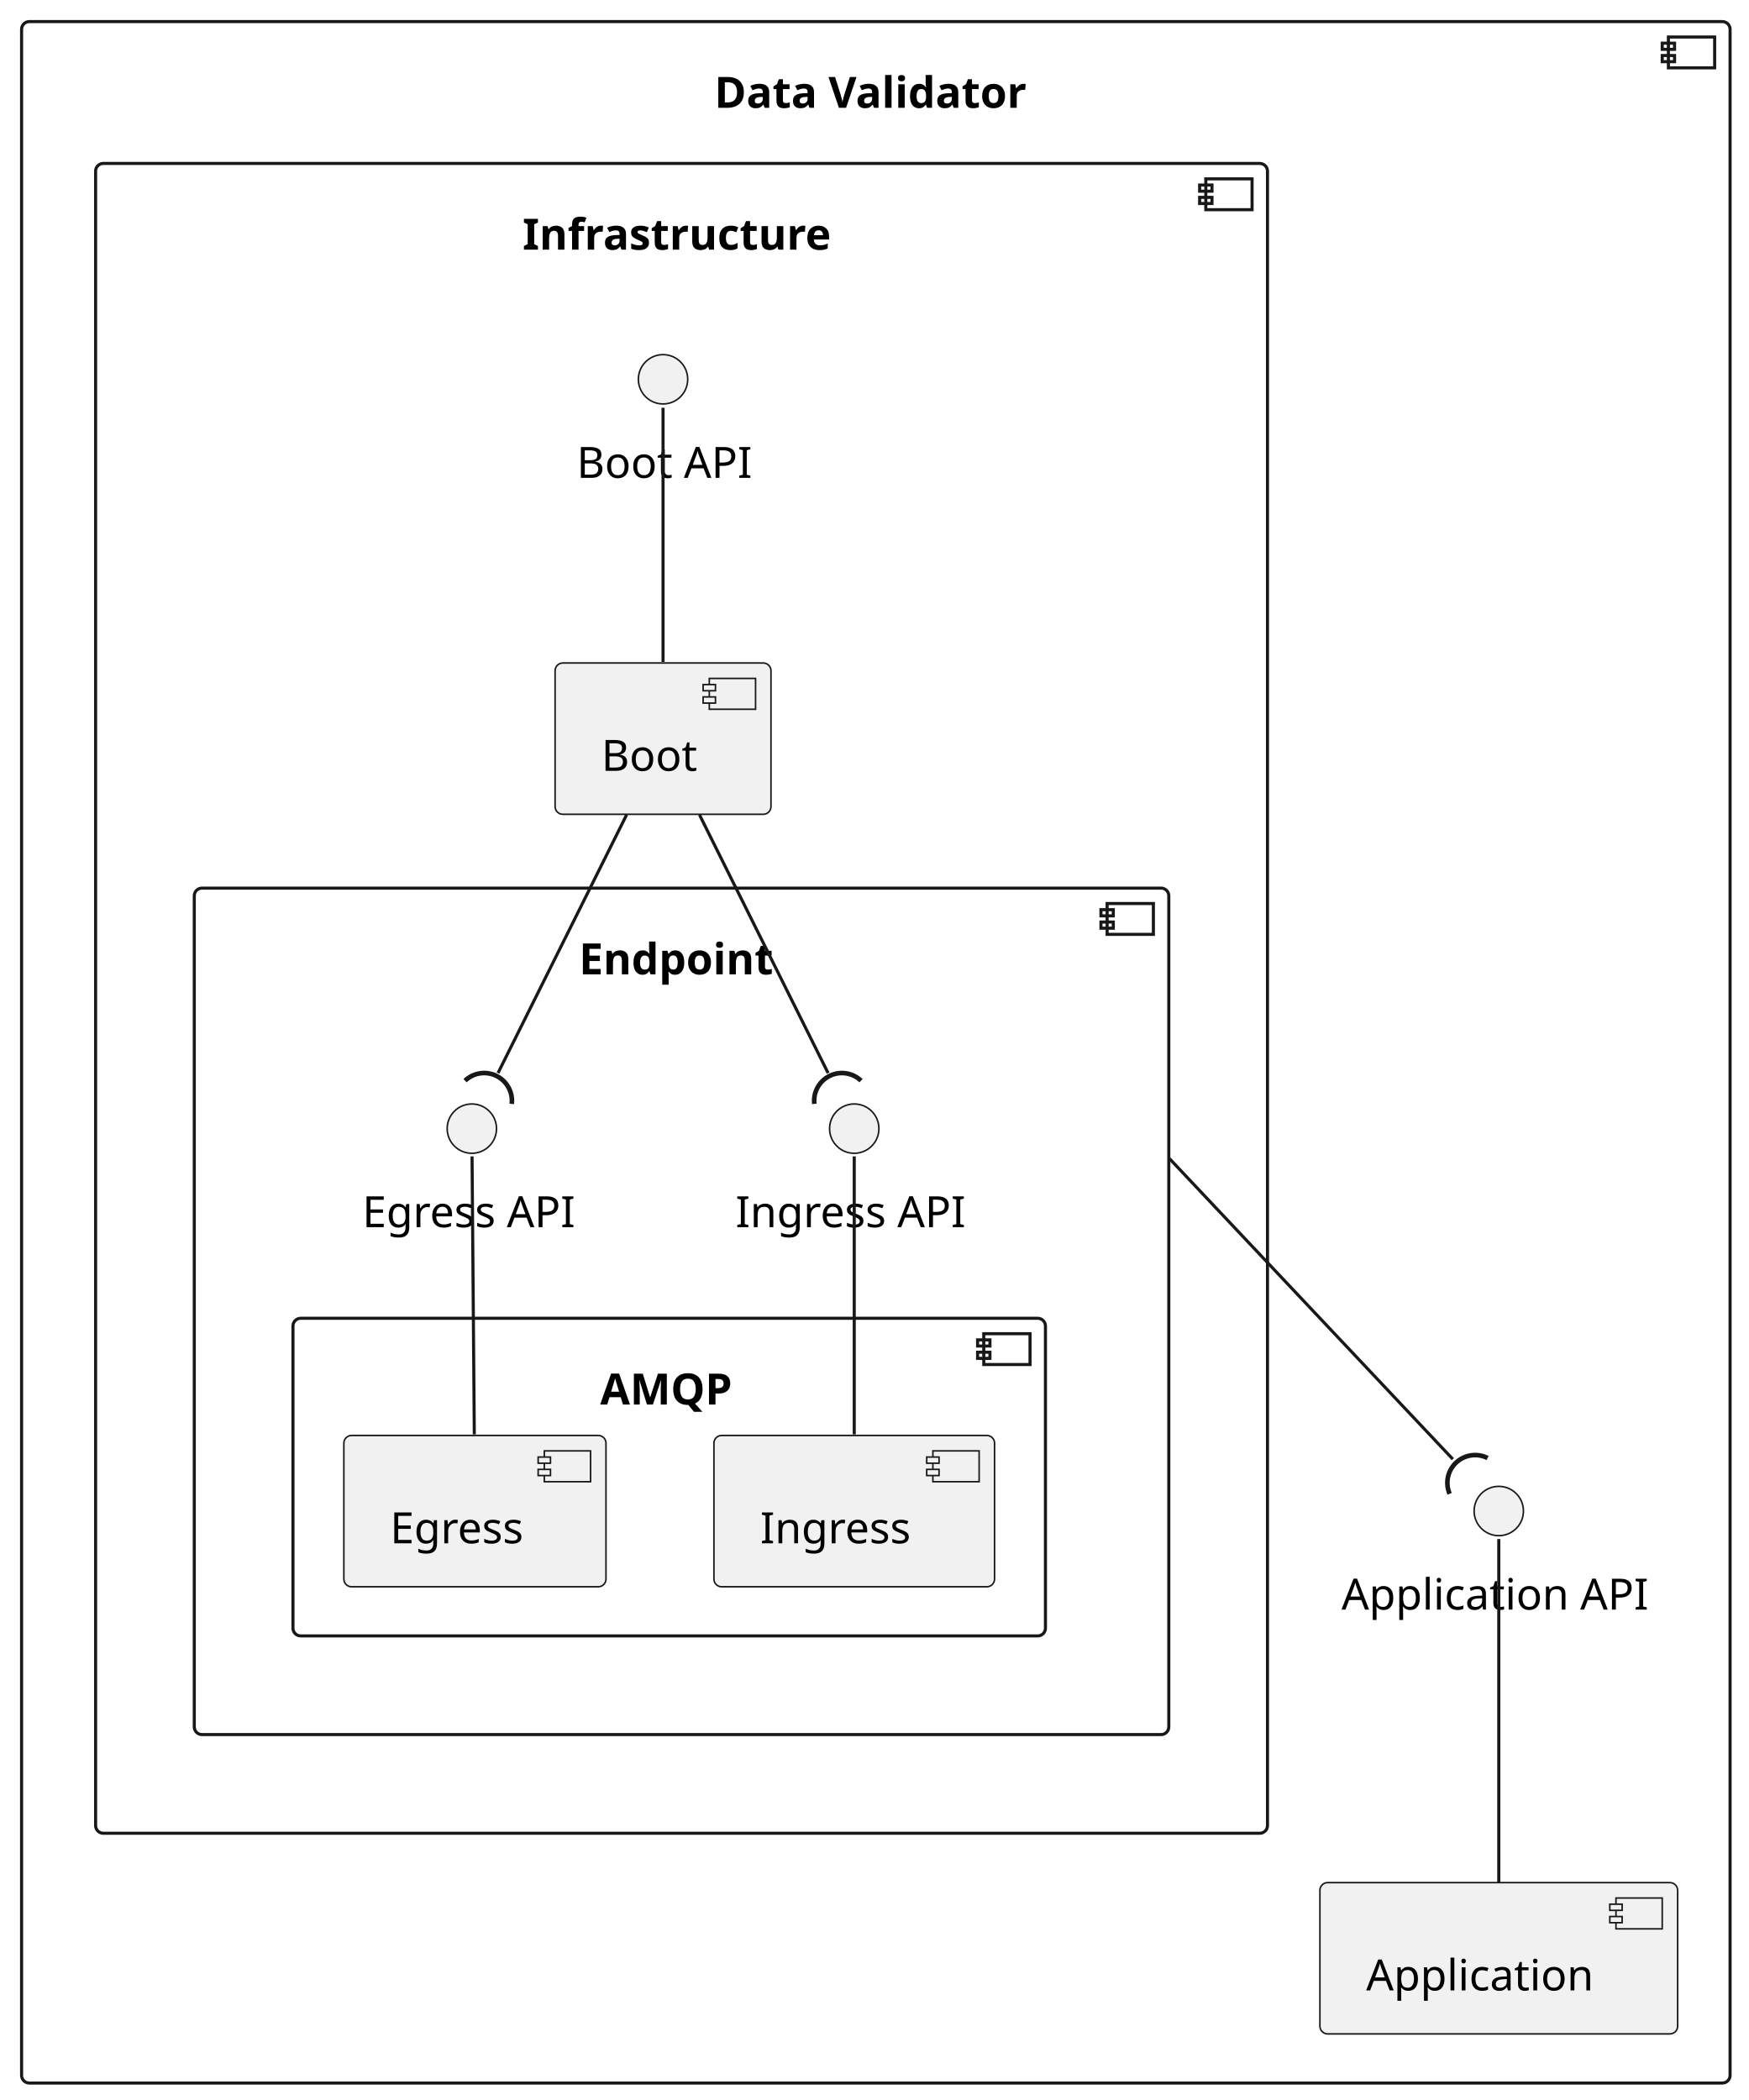
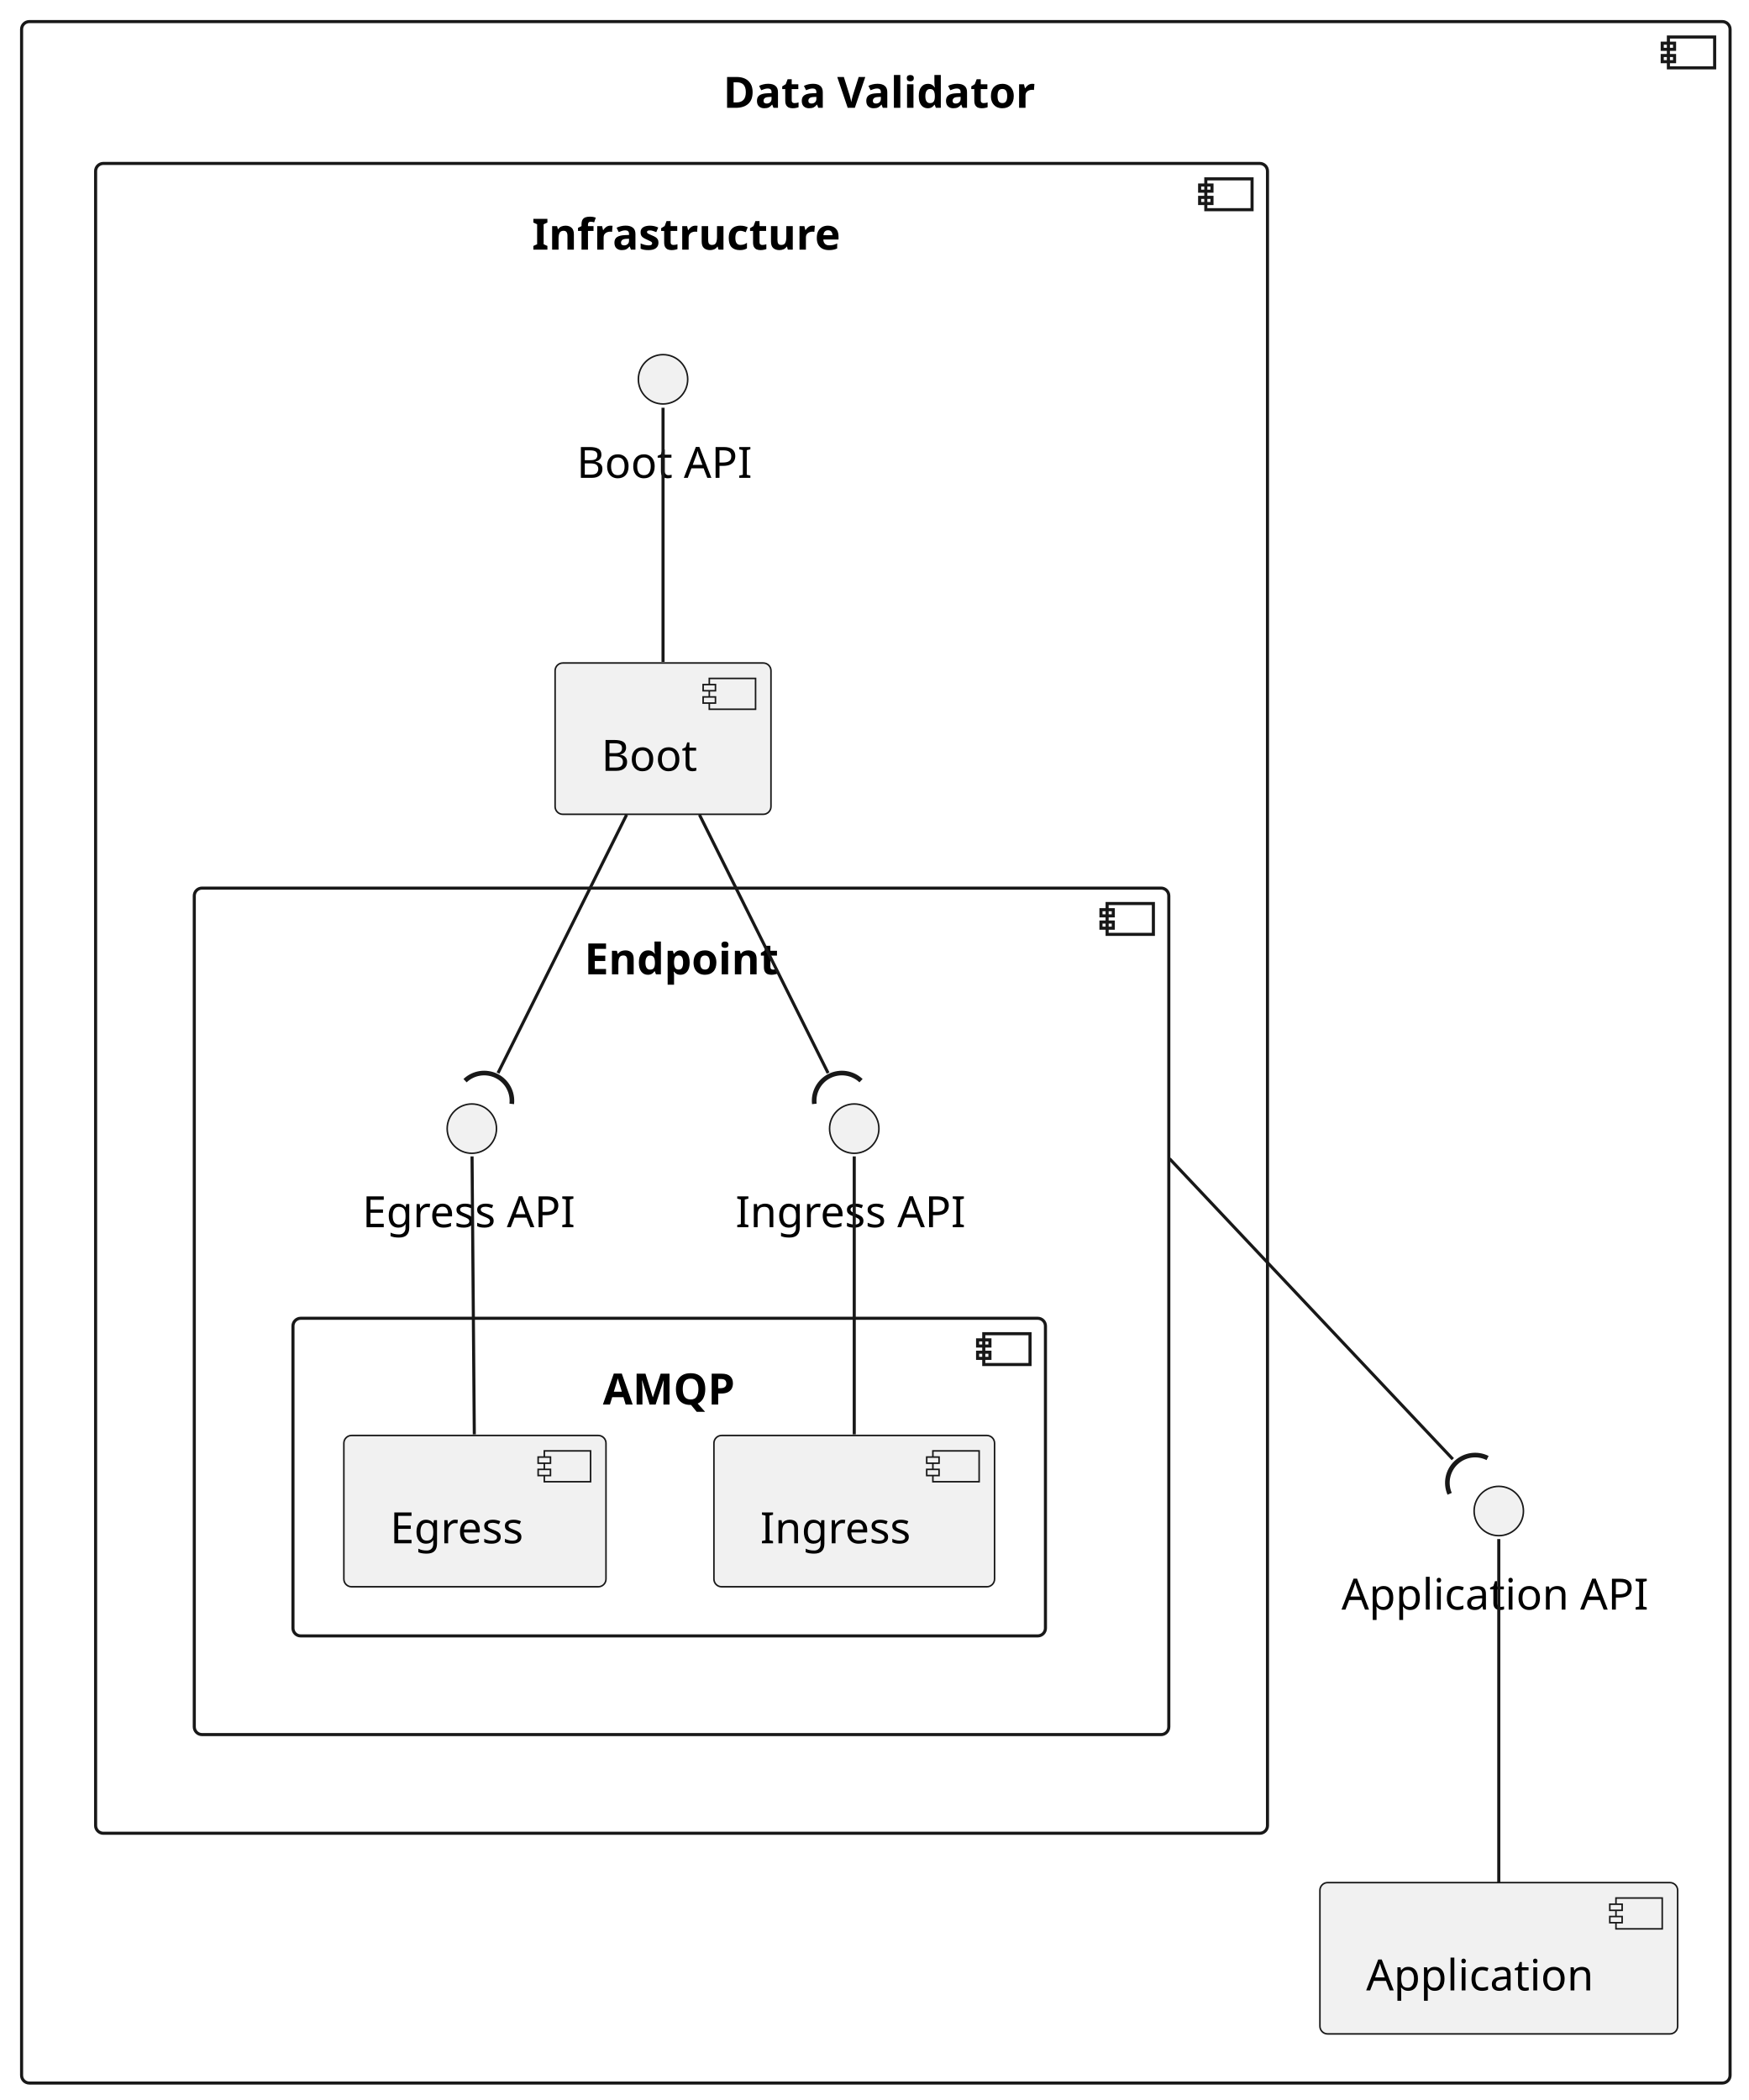
<svg xmlns="http://www.w3.org/2000/svg" contentStyleType="text/css" height="681px" preserveAspectRatio="none" style="width:567px;height:681px;background:#FFFFFF;" version="1.1" viewBox="0 0 567 681" width="567px" zoomAndPan="magnify">
  <defs />
  <g>
    <g id="cluster_Data Validator">
      <rect height="668.5" rx="2.5" ry="2.5" style="stroke:#181818;stroke-width:1.0;fill:none;" width="554" x="7" y="7" />
      <rect height="10" style="stroke:#181818;stroke-width:1.0;fill:none;" width="15" x="541" y="12" />
      <rect height="2" style="stroke:#181818;stroke-width:1.0;fill:none;" width="4" x="539" y="14" />
      <rect height="2" style="stroke:#181818;stroke-width:1.0;fill:none;" width="4" x="539" y="18" />
-       <text fill="#000000" font-family="sans-serif" font-size="14" font-weight="bold" lengthAdjust="spacing" textLength="104.688" x="231.656" y="34.966">Data Validator</text>
+       <text fill="#000000" font-family="sans-serif" font-size="14" font-weight="bold" lengthAdjust="spacing" textLength="99" x="234.5" y="34.966">Data Validator</text>
    </g>
    <g id="cluster_INFRA">
      <rect height="541.5" rx="2.5" ry="2.5" style="stroke:#181818;stroke-width:1.0;fill:none;" width="380" x="31" y="53" />
      <rect height="10" style="stroke:#181818;stroke-width:1.0;fill:none;" width="15" x="391" y="58" />
      <rect height="2" style="stroke:#181818;stroke-width:1.0;fill:none;" width="4" x="389" y="60" />
      <rect height="2" style="stroke:#181818;stroke-width:1.0;fill:none;" width="4" x="389" y="64" />
-       <text fill="#000000" font-family="sans-serif" font-size="14" font-weight="bold" lengthAdjust="spacing" textLength="103.125" x="169.438" y="80.966">Infrastructure</text>
+       <text fill="#000000" font-family="sans-serif" font-size="14" font-weight="bold" lengthAdjust="spacing" textLength="97" x="172.5" y="80.966">Infrastructure</text>
    </g>
    <g id="cluster_ENDPOINT">
      <rect height="274.5" rx="2.5" ry="2.5" style="stroke:#181818;stroke-width:1.0;fill:none;" width="316" x="63" y="288" />
      <rect height="10" style="stroke:#181818;stroke-width:1.0;fill:none;" width="15" x="359" y="293" />
      <rect height="2" style="stroke:#181818;stroke-width:1.0;fill:none;" width="4" x="357" y="295" />
      <rect height="2" style="stroke:#181818;stroke-width:1.0;fill:none;" width="4" x="357" y="299" />
-       <text fill="#000000" font-family="sans-serif" font-size="14" font-weight="bold" lengthAdjust="spacing" textLength="66.5" x="187.75" y="315.966">Endpoint</text>
+       <text fill="#000000" font-family="sans-serif" font-size="14" font-weight="bold" lengthAdjust="spacing" textLength="63" x="189.5" y="315.966">Endpoint</text>
    </g>
    <g id="cluster_AMQP">
      <rect height="103" rx="2.5" ry="2.5" style="stroke:#181818;stroke-width:1.0;fill:none;" width="244" x="95" y="427.5" />
      <rect height="10" style="stroke:#181818;stroke-width:1.0;fill:none;" width="15" x="319" y="432.5" />
      <rect height="2" style="stroke:#181818;stroke-width:1.0;fill:none;" width="4" x="317" y="434.5" />
      <rect height="2" style="stroke:#181818;stroke-width:1.0;fill:none;" width="4" x="317" y="438.5" />
-       <text fill="#000000" font-family="sans-serif" font-size="14" font-weight="bold" lengthAdjust="spacing" textLength="44.75" x="194.625" y="455.466">AMQP</text>
+       <text fill="#000000" font-family="sans-serif" font-size="14" font-weight="bold" lengthAdjust="spacing" textLength="43" x="195.5" y="455.466">AMQP</text>
    </g>
    <g id="elem_APP">
      <rect fill="#F1F1F1" height="49.068" rx="2.5" ry="2.5" style="stroke:#181818;stroke-width:0.5;" width="116" x="428" y="610.5" />
      <rect fill="#F1F1F1" height="10" style="stroke:#181818;stroke-width:0.5;" width="15" x="524" y="615.5" />
      <rect fill="#F1F1F1" height="2" style="stroke:#181818;stroke-width:0.5;" width="4" x="522" y="617.5" />
      <rect fill="#F1F1F1" height="2" style="stroke:#181818;stroke-width:0.5;" width="4" x="522" y="621.5" />
      <text fill="#000000" font-family="sans-serif" font-size="14" lengthAdjust="spacing" textLength="76" x="443" y="645.466">Application</text>
    </g>
    <g id="elem_APP_API">
      <ellipse cx="486" cy="490" fill="#F1F1F1" rx="8" ry="8" style="stroke:#181818;stroke-width:0.5;" />
      <text fill="#000000" font-family="sans-serif" font-size="14" lengthAdjust="spacing" textLength="102" x="435" y="521.966">Application API</text>
    </g>
    <g id="elem_BOOT">
      <rect fill="#F1F1F1" height="49.068" rx="2.5" ry="2.5" style="stroke:#181818;stroke-width:0.5;" width="70" x="180" y="215" />
      <rect fill="#F1F1F1" height="10" style="stroke:#181818;stroke-width:0.5;" width="15" x="230" y="220" />
      <rect fill="#F1F1F1" height="2" style="stroke:#181818;stroke-width:0.5;" width="4" x="228" y="222" />
      <rect fill="#F1F1F1" height="2" style="stroke:#181818;stroke-width:0.5;" width="4" x="228" y="226" />
      <text fill="#000000" font-family="sans-serif" font-size="14" lengthAdjust="spacing" textLength="30" x="195" y="249.966">Boot</text>
    </g>
    <g id="elem_BOOT_API">
      <ellipse cx="215" cy="123" fill="#F1F1F1" rx="8" ry="8" style="stroke:#181818;stroke-width:0.5;" />
      <text fill="#000000" font-family="sans-serif" font-size="14" lengthAdjust="spacing" textLength="56" x="187" y="154.966">Boot API</text>
    </g>
    <g id="elem_INGRESS_API">
      <ellipse cx="277" cy="366" fill="#F1F1F1" rx="8" ry="8" style="stroke:#181818;stroke-width:0.5;" />
      <text fill="#000000" font-family="sans-serif" font-size="14" lengthAdjust="spacing" textLength="77" x="238.5" y="397.966">Ingress API</text>
    </g>
    <g id="elem_EGRESS_API">
      <ellipse cx="153" cy="366" fill="#F1F1F1" rx="8" ry="8" style="stroke:#181818;stroke-width:0.5;" />
      <text fill="#000000" font-family="sans-serif" font-size="14" lengthAdjust="spacing" textLength="71" x="117.5" y="397.966">Egress API</text>
    </g>
    <g id="elem_INGRESS">
      <rect fill="#F1F1F1" height="49.068" rx="2.5" ry="2.5" style="stroke:#181818;stroke-width:0.5;" width="91" x="231.5" y="465.5" />
      <rect fill="#F1F1F1" height="10" style="stroke:#181818;stroke-width:0.5;" width="15" x="302.5" y="470.5" />
      <rect fill="#F1F1F1" height="2" style="stroke:#181818;stroke-width:0.5;" width="4" x="300.5" y="472.5" />
      <rect fill="#F1F1F1" height="2" style="stroke:#181818;stroke-width:0.5;" width="4" x="300.5" y="476.5" />
      <text fill="#000000" font-family="sans-serif" font-size="14" lengthAdjust="spacing" textLength="51" x="246.5" y="500.466">Ingress</text>
    </g>
    <g id="elem_EGRESS">
      <rect fill="#F1F1F1" height="49.068" rx="2.5" ry="2.5" style="stroke:#181818;stroke-width:0.5;" width="85" x="111.5" y="465.5" />
      <rect fill="#F1F1F1" height="10" style="stroke:#181818;stroke-width:0.5;" width="15" x="176.5" y="470.5" />
      <rect fill="#F1F1F1" height="2" style="stroke:#181818;stroke-width:0.5;" width="4" x="174.5" y="472.5" />
      <rect fill="#F1F1F1" height="2" style="stroke:#181818;stroke-width:0.5;" width="4" x="174.5" y="476.5" />
      <text fill="#000000" font-family="sans-serif" font-size="14" lengthAdjust="spacing" textLength="45" x="126.5" y="500.466">Egress</text>
    </g>
    <g id="link_EGRESS_API_EGRESS">
      <path d="M153.07,375 C153.21,393.03 153.58,437.38 153.8,465.15 " fill="none" id="EGRESS_API-EGRESS" style="stroke:#181818;stroke-width:1.0;" />
    </g>
    <g id="link_INGRESS_API_INGRESS">
      <path d="M277,375 C277,393.03 277,437.38 277,465.15 " fill="none" id="INGRESS_API-INGRESS" style="stroke:#181818;stroke-width:1.0;" />
    </g>
    <g id="link_APP_API_APP">
      <path d="M486,499.1 C486,520.25 486,577.78 486,610.47 " fill="none" id="APP_API-APP" style="stroke:#181818;stroke-width:1.0;" />
    </g>
    <g id="link_BOOT_API_BOOT">
      <path d="M215,132.23 C215,149.26 215,188.89 215,214.65 " fill="none" id="BOOT_API-BOOT" style="stroke:#181818;stroke-width:1.0;" />
    </g>
    <g id="link_BOOT_EGRESS_API">
      <path d="M203.19,264.21 C191,288.69 172.28,326.29 161.48,347.98 " fill="none" id="BOOT-to-EGRESS_API" style="stroke:#181818;stroke-width:1.0;" />
      <path d="M165.943,357.982 A9,9 0 0 0 150.8 350.447" fill="none" style="stroke:#181818;stroke-width:1.5;" />
    </g>
    <g id="link_BOOT_INGRESS_API">
      <path d="M226.81,264.21 C239,288.69 257.72,326.29 268.52,347.98 " fill="none" id="BOOT-to-INGRESS_API" style="stroke:#181818;stroke-width:1.0;" />
      <path d="M279.2,350.447 A9,9 0 0 0 264.057 357.982" fill="none" style="stroke:#181818;stroke-width:1.5;" />
    </g>
    <g id="link_ENDPOINT_APP_API">
      <path d="M379.25,375.754 C379.437,375.952 379.626,376.154 379.818,376.358 C380.203,376.765 380.598,377.184 381.003,377.615 C381.814,378.475 382.666,379.378 383.557,380.323 C390.678,387.877 400.239,398.018 410.669,409.081 C431.527,431.207 455.86,457.02 471.1,473.19 " fill="none" id="ENDPOINT-to-APP_API" style="stroke:#181818;stroke-width:1.0;" />
      <path d="M482.371,472.818 A9,9 0 0 0 470.065 484.423" fill="none" style="stroke:#181818;stroke-width:1.5;" />
    </g>
  </g>
</svg>
